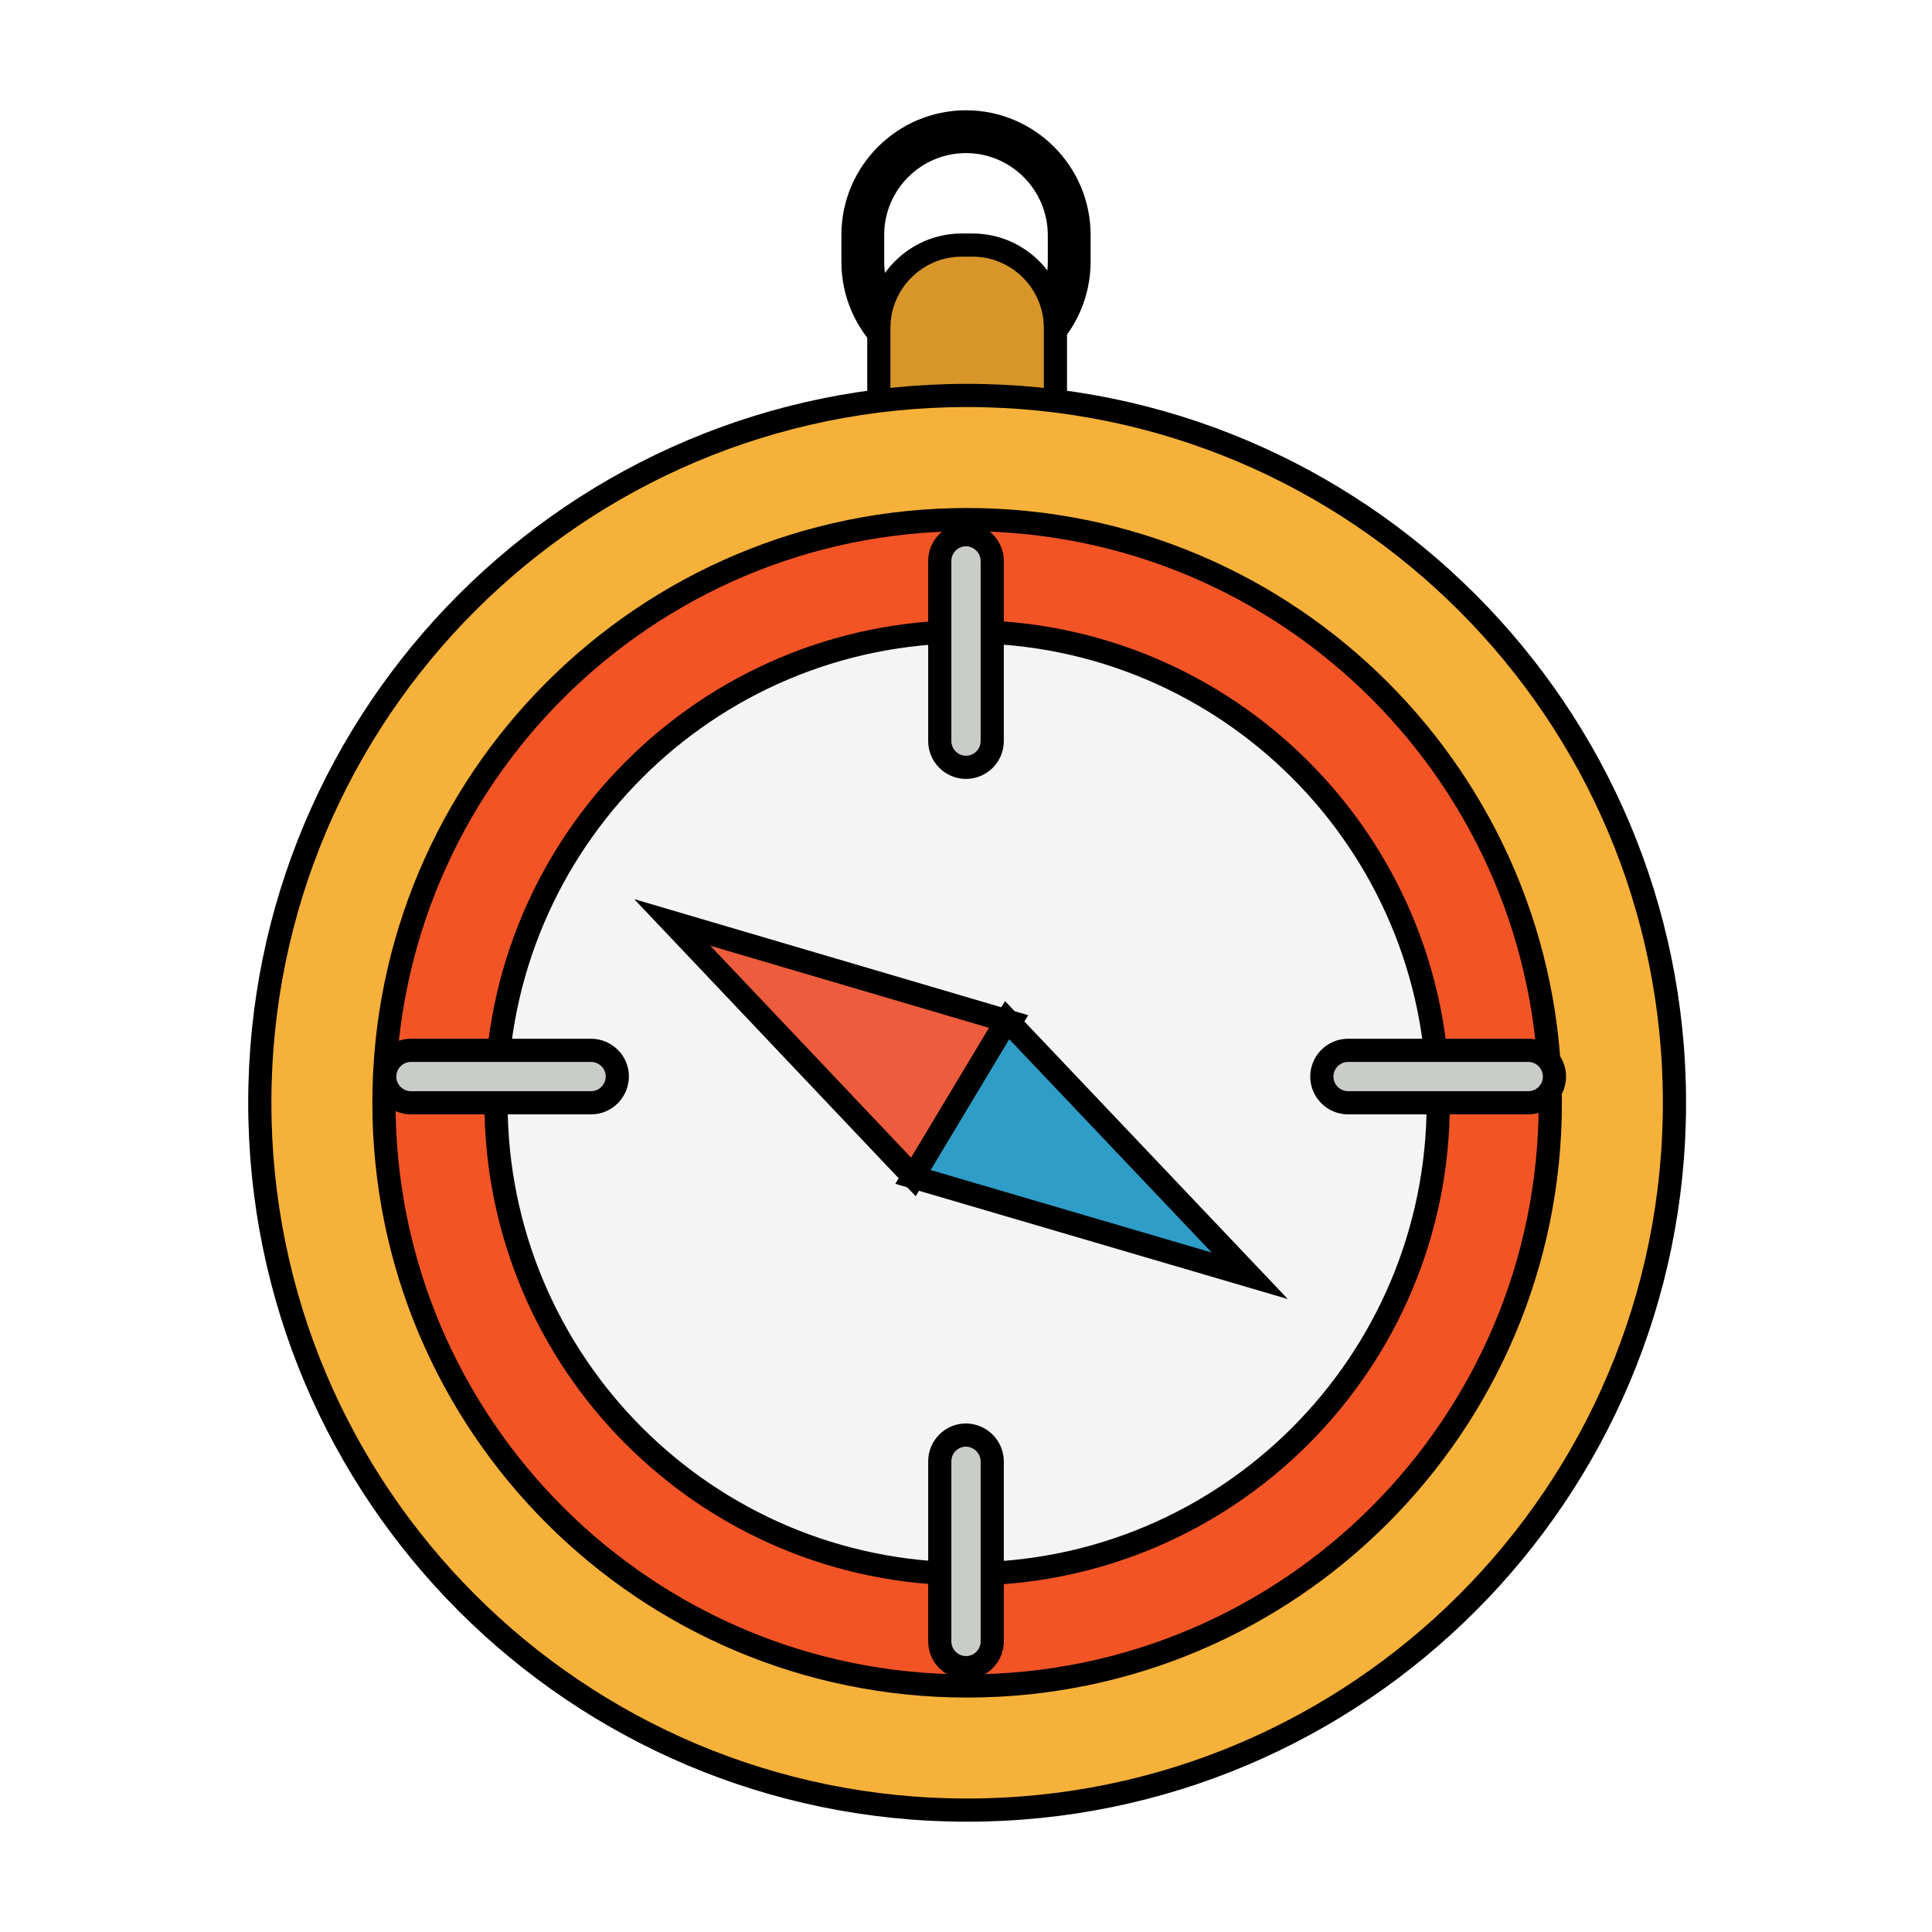
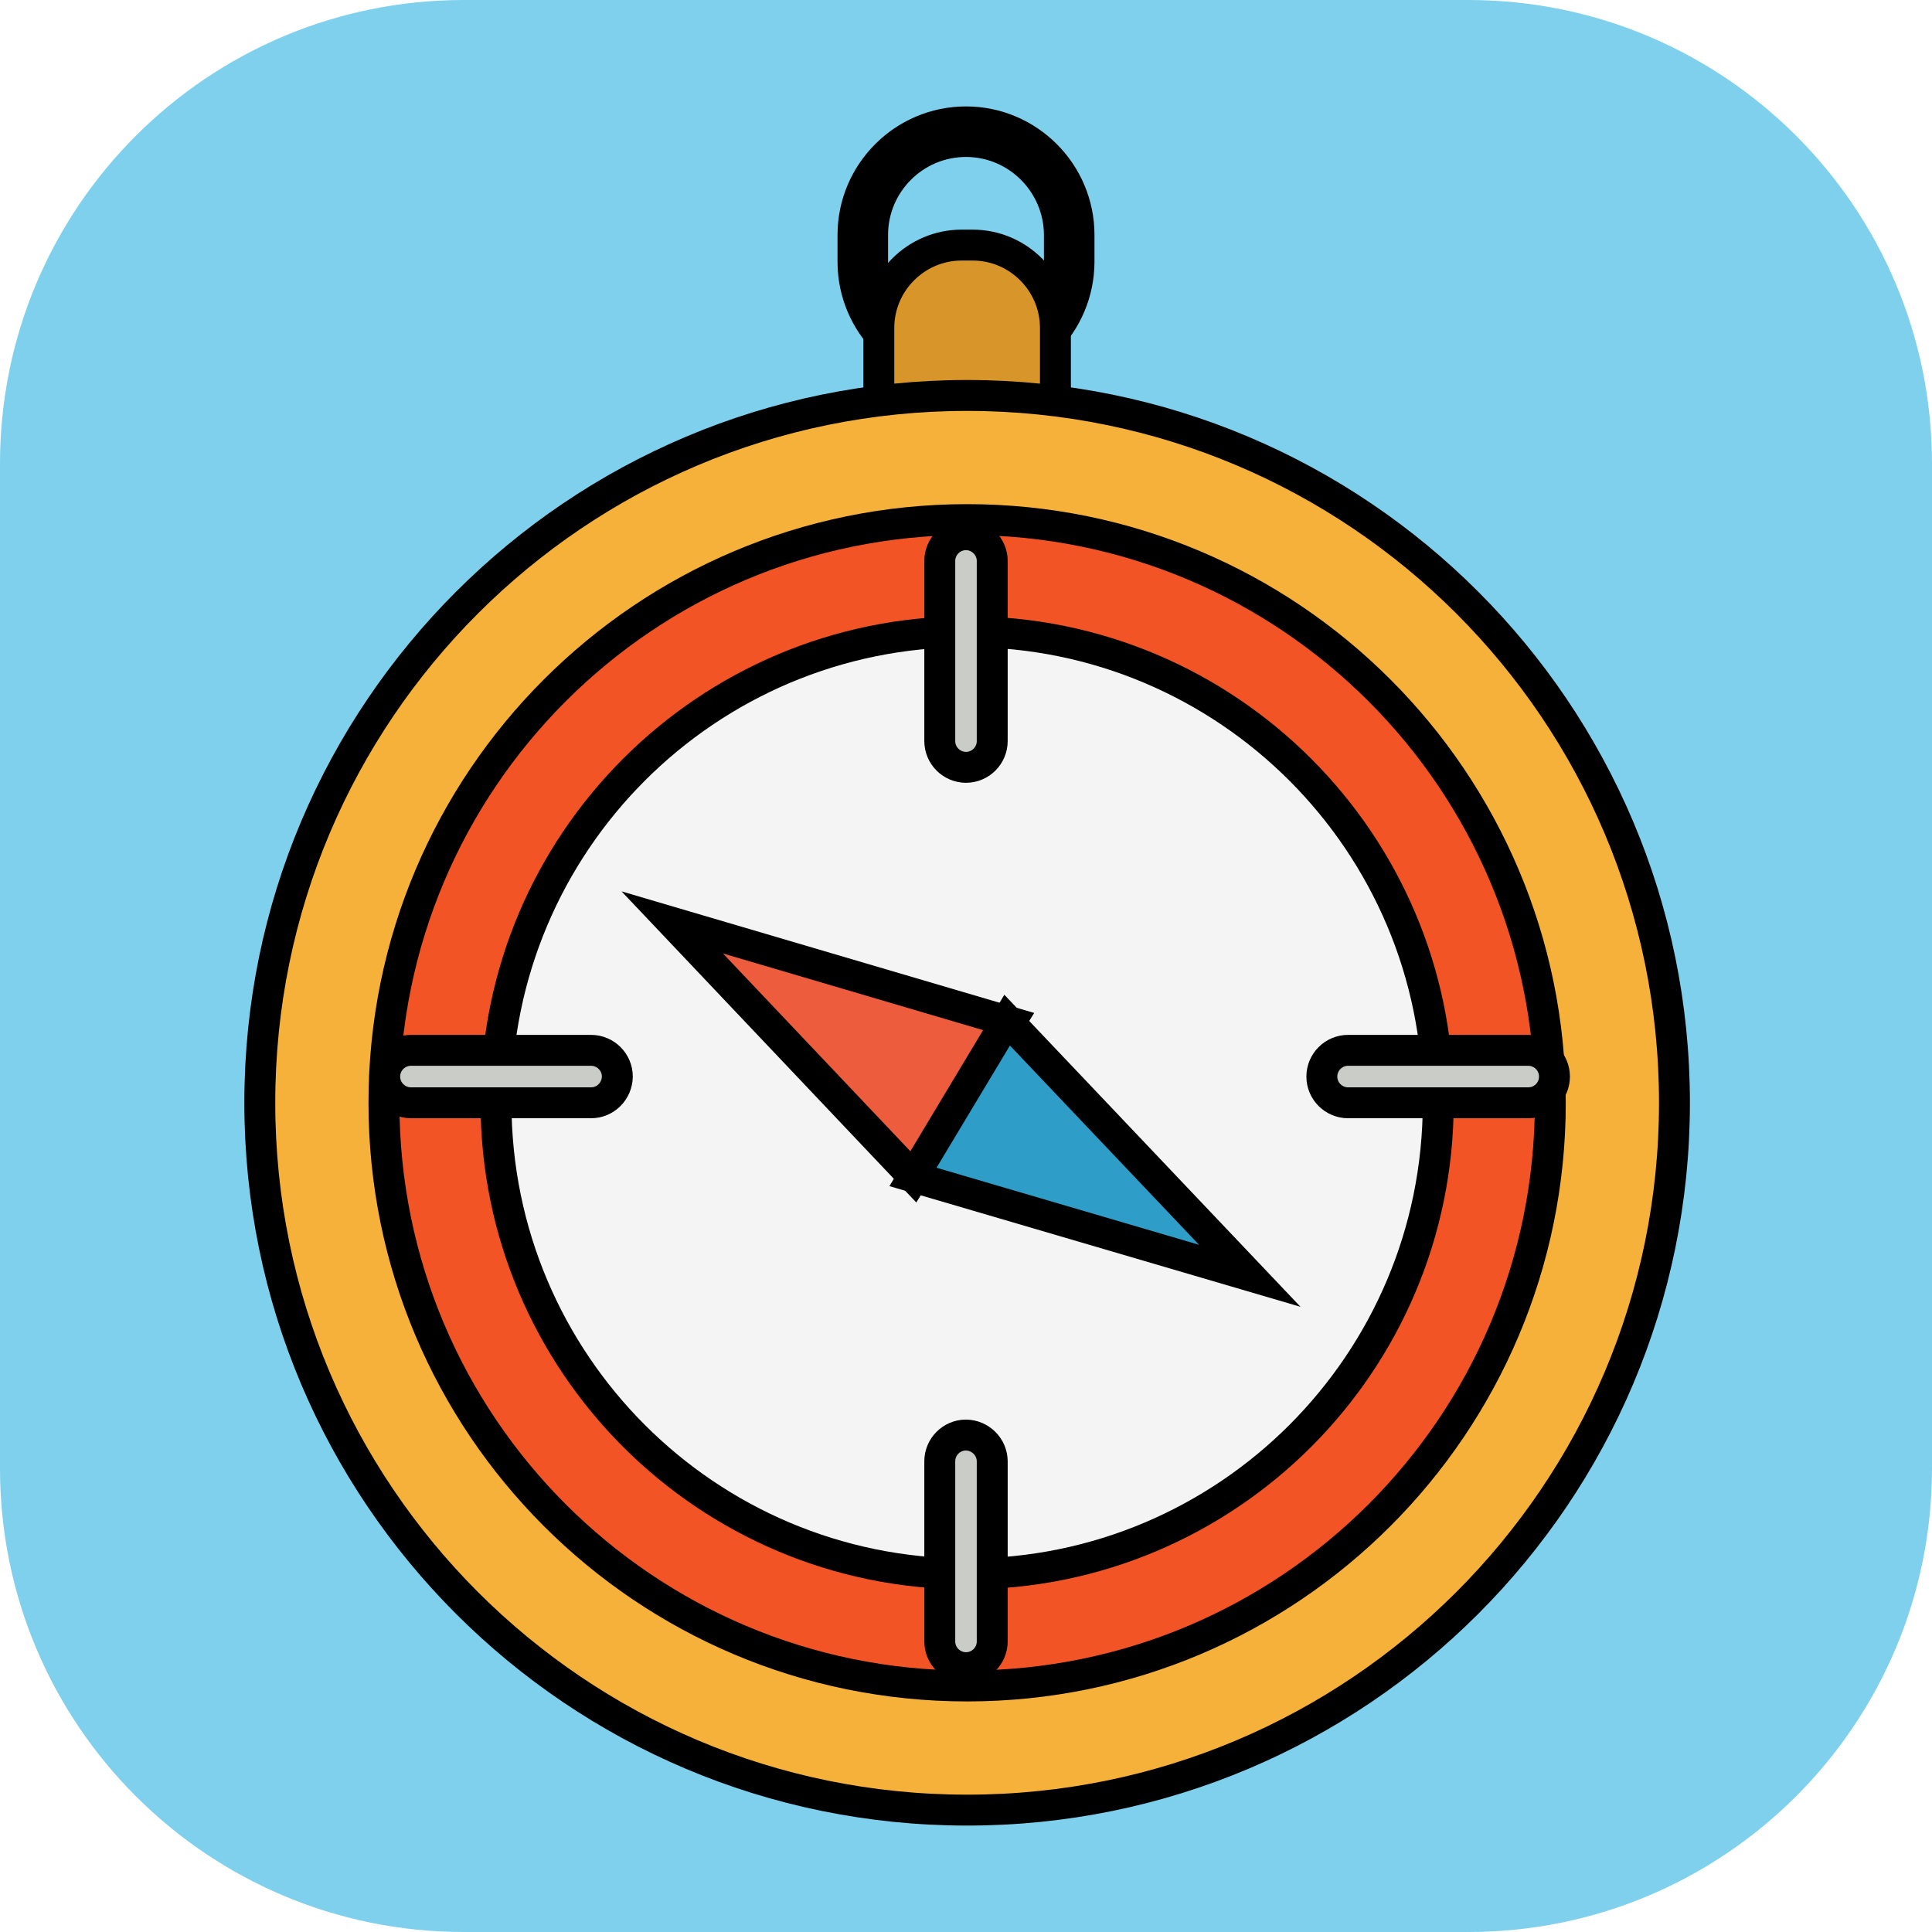
- <svg xmlns="http://www.w3.org/2000/svg" width="256px" height="256px" viewBox="0 0 1024.00 1024.00" class="icon" version="1.1" fill="#000000" stroke="#000000" stroke-width="12.288">
-   <g id="SVGRepo_bgCarrier" stroke-width="0" />
-   <g id="SVGRepo_tracerCarrier" stroke-linecap="round" stroke-linejoin="round" />
+ <svg xmlns="http://www.w3.org/2000/svg" width="256px" height="256px" viewBox="0 0 1024.00 1024.00" class="icon" version="1.1" fill="#000000" stroke="#000000" stroke-width="16.384">
+   <g id="SVGRepo_bgCarrier" stroke-width="0" transform="translate(0,0), scale(1)">
+     <rect x="0" y="0" width="1024.00" height="1024.00" rx="245.76" fill="#7ed0ec" strokewidth="0" />
+   </g>
+   <g id="SVGRepo_tracerCarrier" stroke-linecap="round" stroke-linejoin="round" stroke="#CCCCCC" stroke-width="6.144" />
  <g id="SVGRepo_iconCarrier">
    <path d="M512 198.7c-33 0-59.9-26.9-59.9-59.9v-14.3c0-33 26.9-59.9 59.9-59.9s59.9 26.9 59.9 59.9v14.3c-0.1 33-26.9 59.9-59.9 59.9zM512 75c-27.3 0-49.5 22.2-49.5 49.5v14.3c0 27.3 22.2 49.5 49.5 49.5s49.5-22.2 49.5-49.5v-14.3C561.4 97.2 539.2 75 512 75z" fill="#986612" />
    <path d="M515.5 289.5h-5.8c-24.2 0-43.9-19.8-43.9-43.9v-71.8c0-24.2 19.8-43.9 43.9-43.9h5.8c24.2 0 43.9 19.8 43.9 43.9v71.8c0.1 24.1-19.7 43.9-43.9 43.9z" fill="#D8962A" />
    <path d="M512.6 584.5m-374.9 0a374.9 374.9 0 1 0 749.8 0 374.9 374.9 0 1 0-749.8 0Z" fill="#F6B13A" />
    <path d="M512.6 584.5m-309.1 0a309.1 309.1 0 1 0 618.2 0 309.1 309.1 0 1 0-618.2 0Z" fill="#F35426" />
    <path d="M512.6 584.5m-249.7 0a249.7 249.7 0 1 0 499.4 0 249.7 249.7 0 1 0-499.4 0Z" fill="#F4F4F4" />
    <path d="M313.3 584.5h-95.5c-7.6 0-13.9-6.2-13.9-13.9 0-7.6 6.2-13.9 13.9-13.9h95.5c7.6 0 13.9 6.2 13.9 13.9-0.1 7.7-6.3 13.9-13.9 13.9zM525.9 774.6V870c0 7.6-6.2 13.9-13.9 13.9-7.6 0-13.9-6.2-13.9-13.9v-95.5c0-7.6 6.2-13.9 13.9-13.9 7.6 0.1 13.9 6.3 13.9 14zM525.9 297.3v95.5c0 7.6-6.2 13.9-13.9 13.9-7.6 0-13.9-6.2-13.9-13.9v-95.5c0-7.6 6.2-13.9 13.9-13.9 7.6 0 13.9 6.3 13.9 13.9zM810 584.5h-95.5c-7.6 0-13.9-6.2-13.9-13.9 0-7.6 6.2-13.9 13.9-13.9H810c7.6 0 13.9 6.2 13.9 13.9s-6.2 13.9-13.9 13.9z" fill="#C9CCC7" />
    <path d="M484.3 624l-128-135.1 179.2 52.8z" fill="#EC5C3D" />
    <path d="M483.9 623.8l178.5 52.4-128.6-135.5z" fill="#2E9DC7" />
  </g>
</svg>
